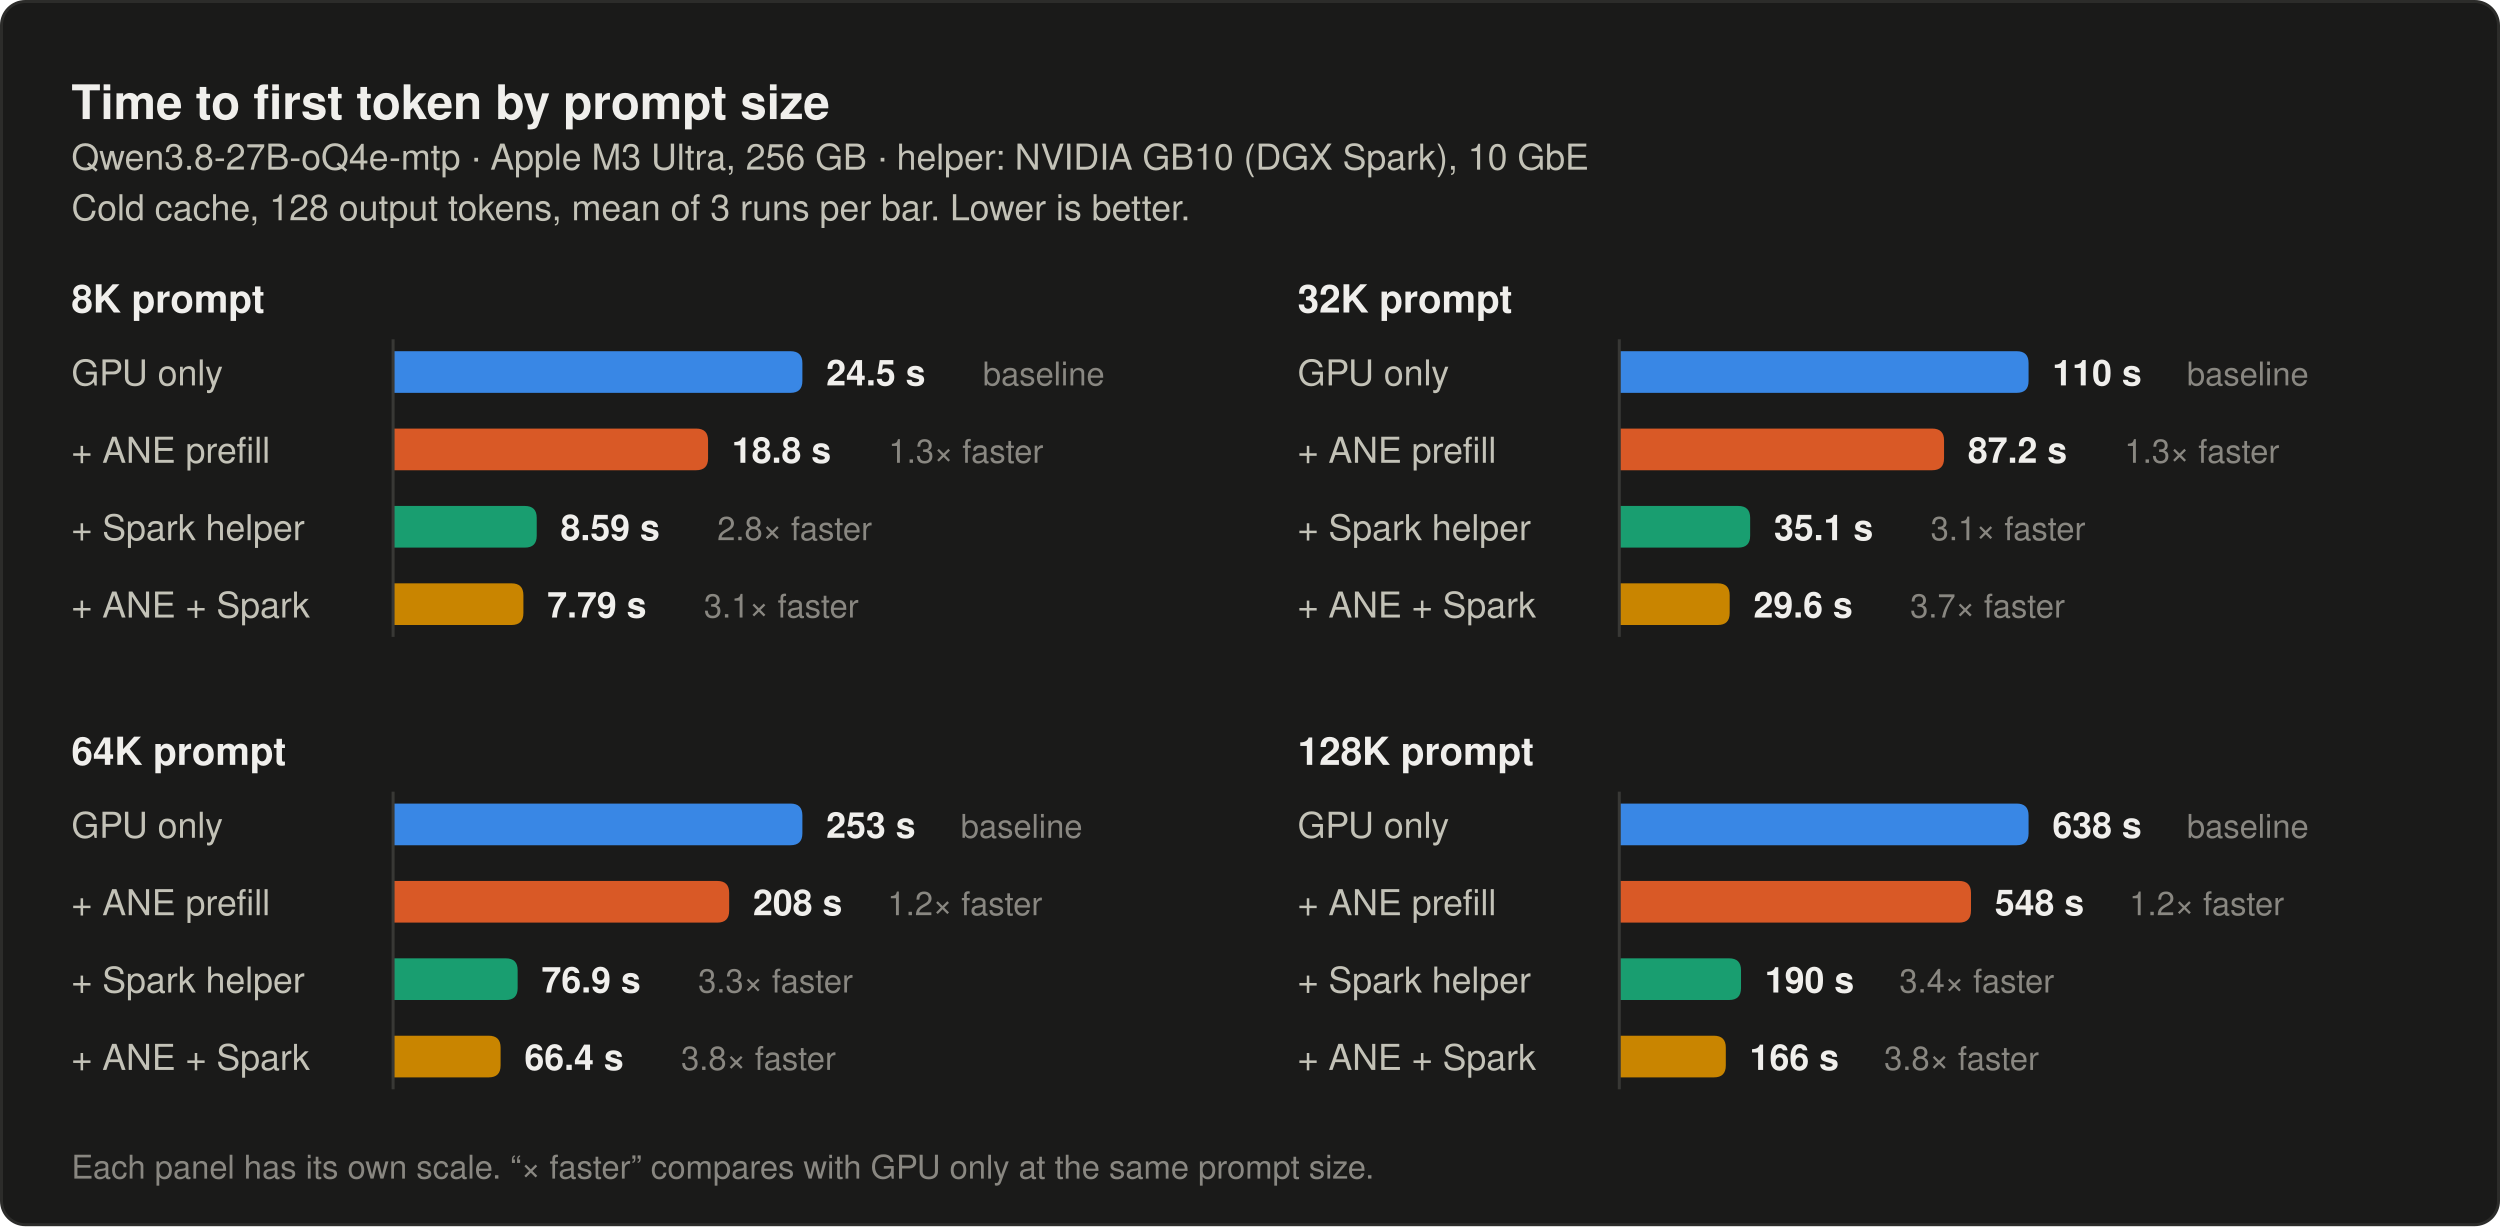
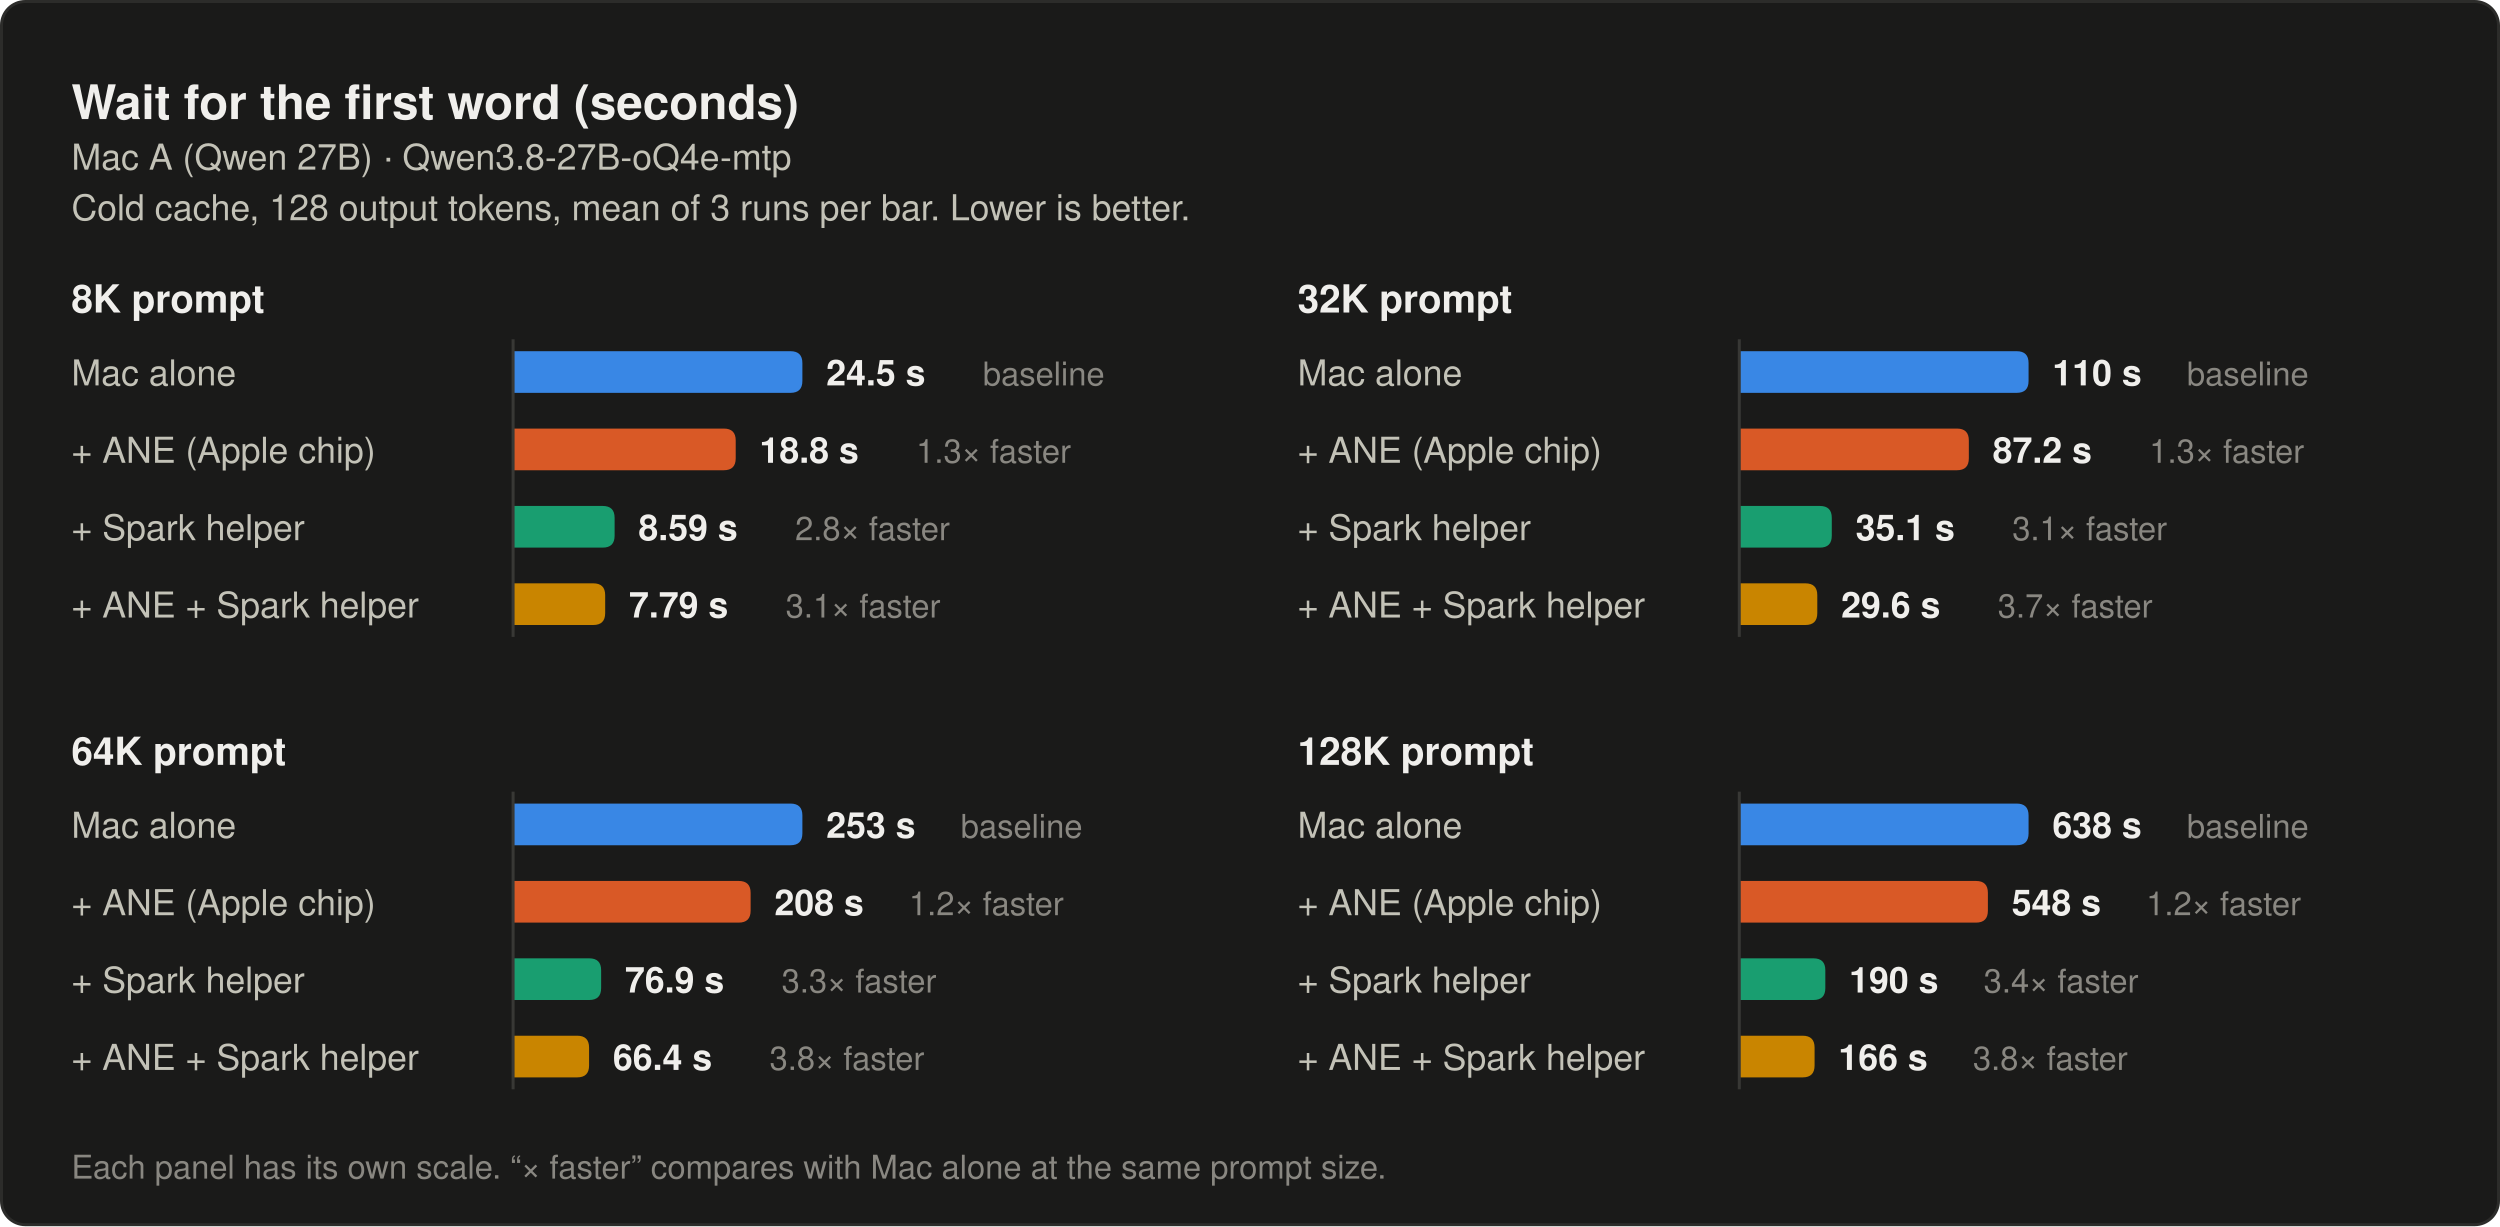
- <svg xmlns="http://www.w3.org/2000/svg" width="840" height="412" viewBox="0 0 840 412" role="img" aria-label="Time to first token by prompt size Qwen3.8-27B-oQ4e-mtp · Apple M3 Ultra, 256 GB · helper: NVIDIA GB10 (DGX Spark), 10 GbE Cold cache, 128 output tokens, mean of 3 runs per bar. Lower is better." font-family="system-ui, -apple-system, 'Segoe UI', Helvetica, Arial, sans-serif">
+ <svg xmlns="http://www.w3.org/2000/svg" width="840" height="412" viewBox="0 0 840 412" role="img" aria-label="Wait for the first word (seconds) Mac A (Qwen 27B) · Qwen3.8-27B-oQ4e-mtp Cold cache, 128 output tokens, mean of 3 runs per bar. Lower is better." font-family="system-ui, -apple-system, 'Segoe UI', Helvetica, Arial, sans-serif">
  <rect x="0.5" y="0.5" width="839" height="411" fill="#1a1a19" rx="8" stroke="#2c2c2a" stroke-width="1" />
-   <text x="24" y="40" font-size="16" fill="#f0efec" font-weight="600">Time to first token by prompt size</text>
-   <text x="24" y="57" font-size="12" fill="#c3c2b7">Qwen3.8-27B-oQ4e-mtp · Apple M3 Ultra, 256 GB · helper: NVIDIA GB10 (DGX Spark), 10 GbE</text>
+   <text x="24" y="40" font-size="16" fill="#f0efec" font-weight="600">Wait for the first word (seconds)</text>
+   <text x="24" y="57" font-size="12" fill="#c3c2b7">Mac A (Qwen 27B) · Qwen3.8-27B-oQ4e-mtp</text>
  <text x="24" y="74" font-size="12" fill="#c3c2b7">Cold cache, 128 output tokens, mean of 3 runs per bar. Lower is better.</text>
  <text x="24" y="105" font-size="13" fill="#f0efec" font-weight="600">8K prompt</text>
-   <text x="24" y="129.5" font-size="12" fill="#c3c2b7">GPU only</text>
-   <path d="M132.08,118 H265.6 Q269.6,118 269.6,122 V128 Q269.6,132 265.6,132 H132.08 Z" fill="#3987e5" />
+   <text x="24" y="129.5" font-size="12" fill="#c3c2b7">Mac alone</text>
+   <path d="M172.4,118 H265.6 Q269.6,118 269.6,122 V128 Q269.6,132 265.6,132 H172.4 Z" fill="#3987e5" />
  <text x="277.6" y="129.5" font-size="12" fill="#f0efec" font-weight="600">24.5 s</text>
  <text x="330.24" y="129.5" font-size="11" fill="#898781">baseline</text>
-   <text x="24" y="155.5" font-size="12" fill="#c3c2b7">+ ANE prefill</text>
-   <path d="M132.08,144 H233.91 Q237.91,144 237.91,148 V154 Q237.91,158 233.91,158 H132.08 Z" fill="#d95926" />
-   <text x="245.91" y="155.5" font-size="12" fill="#f0efec" font-weight="600">18.8 s</text>
-   <text x="298.55" y="155.5" font-size="11" fill="#898781">1.3× faster</text>
+   <text x="24" y="155.5" font-size="12" fill="#c3c2b7">+ ANE (Apple chip)</text>
+   <path d="M172.4,144 H243.2 Q247.2,144 247.2,148 V154 Q247.2,158 243.2,158 H172.4 Z" fill="#d95926" />
+   <text x="255.2" y="155.5" font-size="12" fill="#f0efec" font-weight="600">18.8 s</text>
+   <text x="307.84" y="155.5" font-size="11" fill="#898781">1.3× faster</text>
  <text x="24" y="181.5" font-size="12" fill="#c3c2b7">+ Spark helper</text>
-   <path d="M132.08,170 H176.34 Q180.34,170 180.34,174 V180 Q180.34,184 176.34,184 H132.08 Z" fill="#199e70" />
-   <text x="188.34" y="181.5" font-size="12" fill="#f0efec" font-weight="600">8.59 s</text>
-   <text x="240.98" y="181.5" font-size="11" fill="#898781">2.8× faster</text>
-   <text x="24" y="207.5" font-size="12" fill="#c3c2b7">+ ANE + Spark</text>
-   <path d="M132.08,196 H171.86 Q175.86,196 175.86,200 V206 Q175.86,210 171.86,210 H132.08 Z" fill="#c98500" />
-   <text x="183.86" y="207.5" font-size="12" fill="#f0efec" font-weight="600">7.79 s</text>
-   <text x="236.5" y="207.5" font-size="11" fill="#898781">3.1× faster</text>
-   <line x1="132.08" y1="114" x2="132.08" y2="214" stroke="#383835" stroke-width="1" />
+   <path d="M172.4,170 H202.51 Q206.51,170 206.51,174 V180 Q206.51,184 202.51,184 H172.4 Z" fill="#199e70" />
+   <text x="214.51" y="181.5" font-size="12" fill="#f0efec" font-weight="600">8.59 s</text>
+   <text x="267.15" y="181.5" font-size="11" fill="#898781">2.8× faster</text>
+   <text x="24" y="207.5" font-size="12" fill="#c3c2b7">+ ANE + Spark helper</text>
+   <path d="M172.4,196 H199.34 Q203.34,196 203.34,200 V206 Q203.34,210 199.34,210 H172.4 Z" fill="#c98500" />
+   <text x="211.34" y="207.5" font-size="12" fill="#f0efec" font-weight="600">7.79 s</text>
+   <text x="263.98" y="207.5" font-size="11" fill="#898781">3.1× faster</text>
+   <line x1="172.4" y1="114" x2="172.4" y2="214" stroke="#383835" stroke-width="1" />
  <text x="436" y="105" font-size="13" fill="#f0efec" font-weight="600">32K prompt</text>
-   <text x="436" y="129.5" font-size="12" fill="#c3c2b7">GPU only</text>
-   <path d="M544.08,118 H677.6 Q681.6,118 681.6,122 V128 Q681.6,132 677.6,132 H544.08 Z" fill="#3987e5" />
+   <text x="436" y="129.5" font-size="12" fill="#c3c2b7">Mac alone</text>
+   <path d="M584.4,118 H677.6 Q681.6,118 681.6,122 V128 Q681.6,132 677.6,132 H584.4 Z" fill="#3987e5" />
  <text x="689.6" y="129.5" font-size="12" fill="#f0efec" font-weight="600">110 s</text>
  <text x="734.8" y="129.5" font-size="11" fill="#898781">baseline</text>
-   <text x="436" y="155.5" font-size="12" fill="#c3c2b7">+ ANE prefill</text>
-   <path d="M544.08,144 H649.2 Q653.2,144 653.2,148 V154 Q653.2,158 649.2,158 H544.08 Z" fill="#d95926" />
-   <text x="661.2" y="155.5" font-size="12" fill="#f0efec" font-weight="600">87.2 s</text>
-   <text x="713.84" y="155.5" font-size="11" fill="#898781">1.3× faster</text>
+   <text x="436" y="155.5" font-size="12" fill="#c3c2b7">+ ANE (Apple chip)</text>
+   <path d="M584.4,144 H657.53 Q661.53,144 661.53,148 V154 Q661.53,158 657.53,158 H584.4 Z" fill="#d95926" />
+   <text x="669.53" y="155.5" font-size="12" fill="#f0efec" font-weight="600">87.2 s</text>
+   <text x="722.17" y="155.5" font-size="11" fill="#898781">1.3× faster</text>
  <text x="436" y="181.5" font-size="12" fill="#c3c2b7">+ Spark helper</text>
-   <path d="M544.08,170 H584.05 Q588.05,170 588.05,174 V180 Q588.05,184 584.05,184 H544.08 Z" fill="#199e70" />
-   <text x="596.05" y="181.5" font-size="12" fill="#f0efec" font-weight="600">35.1 s</text>
-   <text x="648.69" y="181.5" font-size="11" fill="#898781">3.1× faster</text>
-   <text x="436" y="207.5" font-size="12" fill="#c3c2b7">+ ANE + Spark</text>
-   <path d="M544.08,196 H577.17 Q581.17,196 581.17,200 V206 Q581.17,210 577.17,210 H544.08 Z" fill="#c98500" />
-   <text x="589.17" y="207.5" font-size="12" fill="#f0efec" font-weight="600">29.6 s</text>
-   <text x="641.81" y="207.5" font-size="11" fill="#898781">3.7× faster</text>
-   <line x1="544.08" y1="114" x2="544.08" y2="214" stroke="#383835" stroke-width="1" />
+   <path d="M584.4,170 H611.48 Q615.48,170 615.48,174 V180 Q615.48,184 611.48,184 H584.4 Z" fill="#199e70" />
+   <text x="623.48" y="181.5" font-size="12" fill="#f0efec" font-weight="600">35.1 s</text>
+   <text x="676.12" y="181.5" font-size="11" fill="#898781">3.1× faster</text>
+   <text x="436" y="207.5" font-size="12" fill="#c3c2b7">+ ANE + Spark helper</text>
+   <path d="M584.4,196 H606.61 Q610.61,196 610.61,200 V206 Q610.61,210 606.61,210 H584.4 Z" fill="#c98500" />
+   <text x="618.61" y="207.5" font-size="12" fill="#f0efec" font-weight="600">29.6 s</text>
+   <text x="671.25" y="207.5" font-size="11" fill="#898781">3.7× faster</text>
+   <line x1="584.4" y1="114" x2="584.4" y2="214" stroke="#383835" stroke-width="1" />
  <text x="24" y="257" font-size="13" fill="#f0efec" font-weight="600">64K prompt</text>
-   <text x="24" y="281.5" font-size="12" fill="#c3c2b7">GPU only</text>
-   <path d="M132.08,270 H265.6 Q269.6,270 269.6,274 V280 Q269.6,284 265.6,284 H132.08 Z" fill="#3987e5" />
+   <text x="24" y="281.5" font-size="12" fill="#c3c2b7">Mac alone</text>
+   <path d="M172.4,270 H265.6 Q269.6,270 269.6,274 V280 Q269.6,284 265.6,284 H172.4 Z" fill="#3987e5" />
  <text x="277.6" y="281.5" font-size="12" fill="#f0efec" font-weight="600">253 s</text>
  <text x="322.8" y="281.5" font-size="11" fill="#898781">baseline</text>
-   <text x="24" y="307.5" font-size="12" fill="#c3c2b7">+ ANE prefill</text>
-   <path d="M132.08,296 H241 Q245,296 245,300 V306 Q245,310 241,310 H132.08 Z" fill="#d95926" />
-   <text x="253" y="307.5" font-size="12" fill="#f0efec" font-weight="600">208 s</text>
-   <text x="298.2" y="307.5" font-size="11" fill="#898781">1.2× faster</text>
+   <text x="24" y="307.5" font-size="12" fill="#c3c2b7">+ ANE (Apple chip)</text>
+   <path d="M172.4,296 H248.21 Q252.21,296 252.21,300 V306 Q252.21,310 248.21,310 H172.4 Z" fill="#d95926" />
+   <text x="260.21" y="307.5" font-size="12" fill="#f0efec" font-weight="600">208 s</text>
+   <text x="305.41" y="307.5" font-size="11" fill="#898781">1.2× faster</text>
  <text x="24" y="333.5" font-size="12" fill="#c3c2b7">+ Spark helper</text>
-   <path d="M132.08,322 H169.93 Q173.93,322 173.93,326 V332 Q173.93,336 169.93,336 H132.08 Z" fill="#199e70" />
-   <text x="181.93" y="333.5" font-size="12" fill="#f0efec" font-weight="600">76.9 s</text>
-   <text x="234.57" y="333.5" font-size="11" fill="#898781">3.3× faster</text>
-   <text x="24" y="359.5" font-size="12" fill="#c3c2b7">+ ANE + Spark</text>
-   <path d="M132.08,348 H164.2 Q168.2,348 168.2,352 V358 Q168.2,362 164.2,362 H132.08 Z" fill="#c98500" />
-   <text x="176.2" y="359.5" font-size="12" fill="#f0efec" font-weight="600">66.4 s</text>
-   <text x="228.84" y="359.5" font-size="11" fill="#898781">3.8× faster</text>
-   <line x1="132.08" y1="266" x2="132.08" y2="366" stroke="#383835" stroke-width="1" />
+   <path d="M172.4,322 H197.98 Q201.98,322 201.98,326 V332 Q201.98,336 197.98,336 H172.4 Z" fill="#199e70" />
+   <text x="209.98" y="333.5" font-size="12" fill="#f0efec" font-weight="600">76.9 s</text>
+   <text x="262.62" y="333.5" font-size="11" fill="#898781">3.3× faster</text>
+   <text x="24" y="359.5" font-size="12" fill="#c3c2b7">+ ANE + Spark helper</text>
+   <path d="M172.4,348 H193.93 Q197.93,348 197.93,352 V358 Q197.93,362 193.93,362 H172.4 Z" fill="#c98500" />
+   <text x="205.93" y="359.5" font-size="12" fill="#f0efec" font-weight="600">66.4 s</text>
+   <text x="258.57" y="359.5" font-size="11" fill="#898781">3.8× faster</text>
+   <line x1="172.4" y1="266" x2="172.4" y2="366" stroke="#383835" stroke-width="1" />
  <text x="436" y="257" font-size="13" fill="#f0efec" font-weight="600">128K prompt</text>
-   <text x="436" y="281.5" font-size="12" fill="#c3c2b7">GPU only</text>
-   <path d="M544.08,270 H677.6 Q681.6,270 681.6,274 V280 Q681.6,284 677.6,284 H544.08 Z" fill="#3987e5" />
+   <text x="436" y="281.5" font-size="12" fill="#c3c2b7">Mac alone</text>
+   <path d="M584.4,270 H677.6 Q681.6,270 681.6,274 V280 Q681.6,284 677.6,284 H584.4 Z" fill="#3987e5" />
  <text x="689.6" y="281.5" font-size="12" fill="#f0efec" font-weight="600">638 s</text>
  <text x="734.8" y="281.5" font-size="11" fill="#898781">baseline</text>
-   <text x="436" y="307.5" font-size="12" fill="#c3c2b7">+ ANE prefill</text>
-   <path d="M544.08,296 H658.25 Q662.25,296 662.25,300 V306 Q662.25,310 658.25,310 H544.08 Z" fill="#d95926" />
-   <text x="670.25" y="307.5" font-size="12" fill="#f0efec" font-weight="600">548 s</text>
-   <text x="715.45" y="307.5" font-size="11" fill="#898781">1.2× faster</text>
+   <text x="436" y="307.5" font-size="12" fill="#c3c2b7">+ ANE (Apple chip)</text>
+   <path d="M584.4,296 H663.93 Q667.93,296 667.93,300 V306 Q667.93,310 663.93,310 H584.4 Z" fill="#d95926" />
+   <text x="675.93" y="307.5" font-size="12" fill="#f0efec" font-weight="600">548 s</text>
+   <text x="721.13" y="307.5" font-size="11" fill="#898781">1.2× faster</text>
  <text x="436" y="333.5" font-size="12" fill="#c3c2b7">+ Spark helper</text>
-   <path d="M544.08,322 H580.98 Q584.98,322 584.98,326 V332 Q584.98,336 580.98,336 H544.08 Z" fill="#199e70" />
-   <text x="592.98" y="333.5" font-size="12" fill="#f0efec" font-weight="600">190 s</text>
-   <text x="638.18" y="333.5" font-size="11" fill="#898781">3.4× faster</text>
-   <text x="436" y="359.5" font-size="12" fill="#c3c2b7">+ ANE + Spark</text>
-   <path d="M544.08,348 H575.87 Q579.87,348 579.87,352 V358 Q579.87,362 575.87,362 H544.08 Z" fill="#c98500" />
-   <text x="587.87" y="359.5" font-size="12" fill="#f0efec" font-weight="600">166 s</text>
-   <text x="633.07" y="359.5" font-size="11" fill="#898781">3.8× faster</text>
-   <line x1="544.08" y1="266" x2="544.08" y2="366" stroke="#383835" stroke-width="1" />
-   <text x="24" y="396" font-size="11" fill="#898781">Each panel has its own scale. “× faster” compares with GPU only at the same prompt size.</text>
+   <path d="M584.4,322 H609.31 Q613.31,322 613.31,326 V332 Q613.31,336 609.31,336 H584.4 Z" fill="#199e70" />
+   <text x="621.31" y="333.5" font-size="12" fill="#f0efec" font-weight="600">190 s</text>
+   <text x="666.51" y="333.5" font-size="11" fill="#898781">3.4× faster</text>
+   <text x="436" y="359.5" font-size="12" fill="#c3c2b7">+ ANE + Spark helper</text>
+   <path d="M584.4,348 H605.7 Q609.7,348 609.7,352 V358 Q609.7,362 605.7,362 H584.4 Z" fill="#c98500" />
+   <text x="617.7" y="359.5" font-size="12" fill="#f0efec" font-weight="600">166 s</text>
+   <text x="662.9" y="359.5" font-size="11" fill="#898781">3.8× faster</text>
+   <line x1="584.4" y1="266" x2="584.4" y2="366" stroke="#383835" stroke-width="1" />
+   <text x="24" y="396" font-size="11" fill="#898781">Each panel has its own scale. “× faster” compares with Mac alone at the same prompt size.</text>
</svg>
